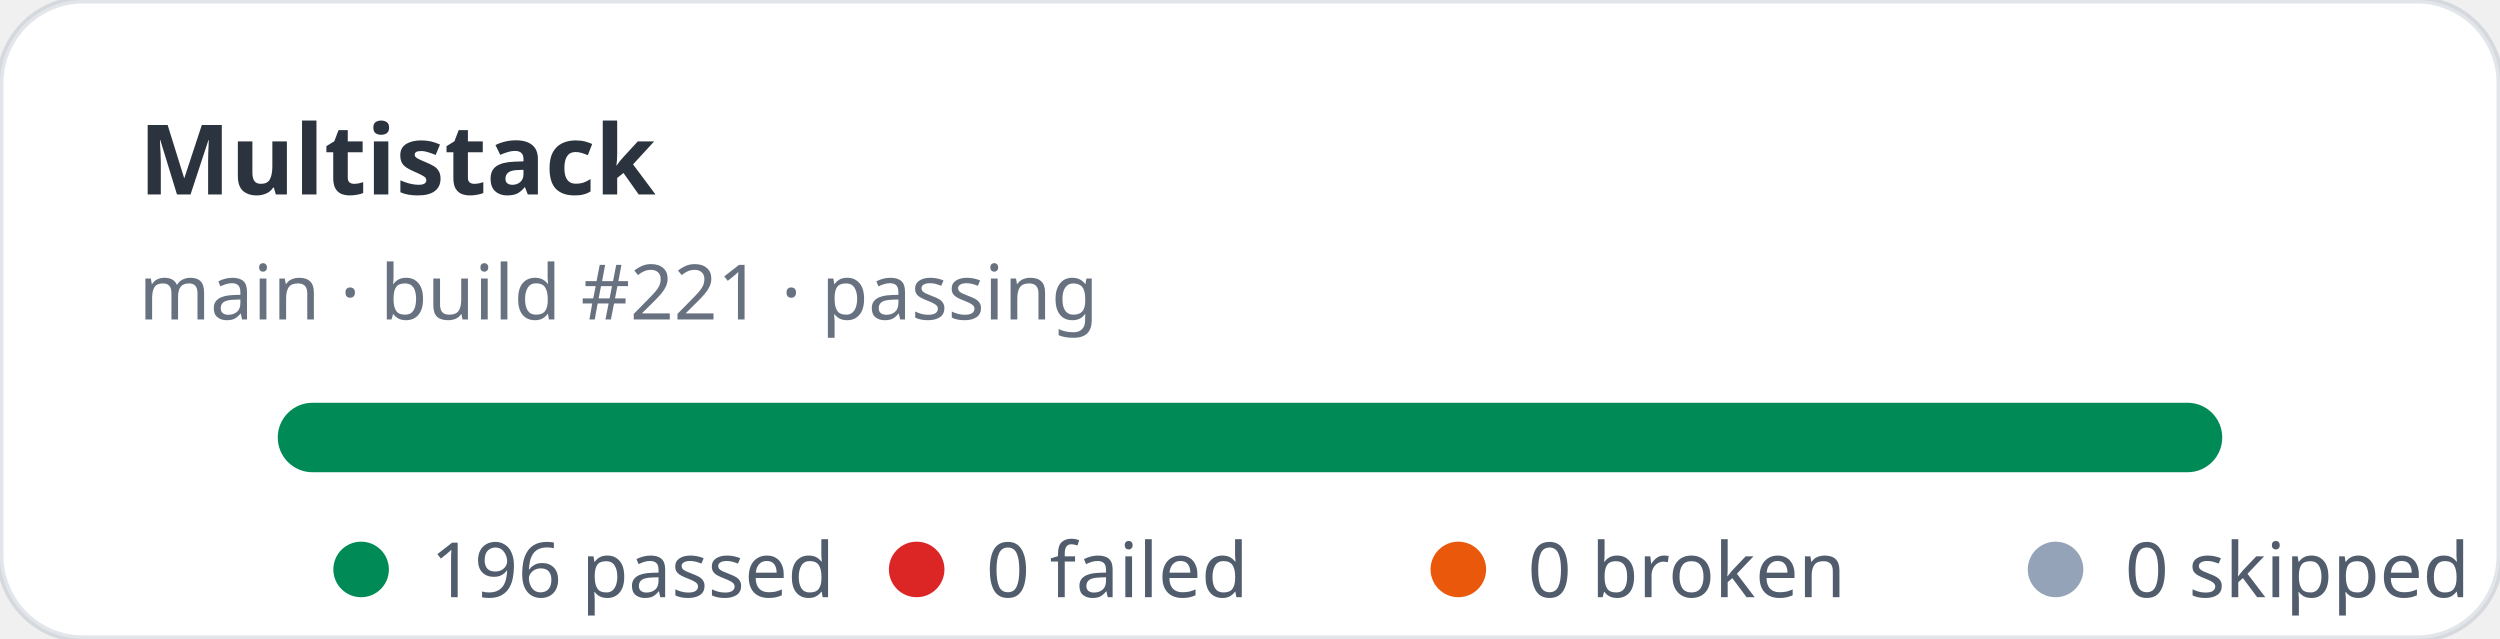
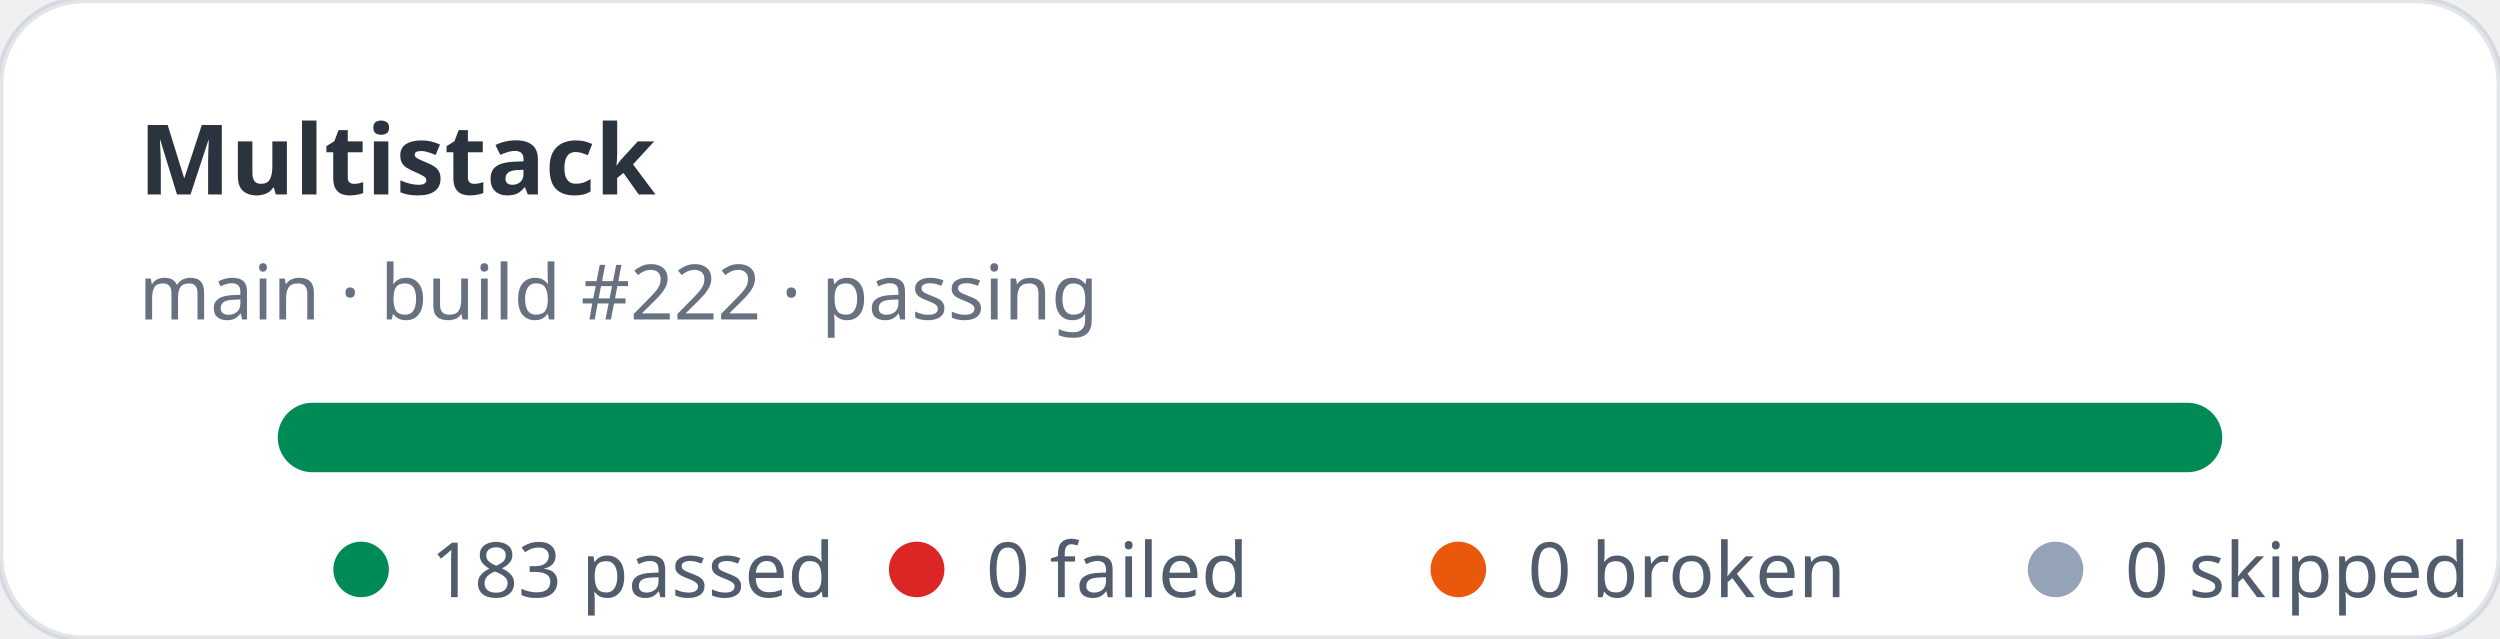
- <svg xmlns="http://www.w3.org/2000/svg" width="360" height="92" viewBox="0 0 360 92" role="img" aria-label="Multistack stats: 196 passed, 0 failed">
+ <svg xmlns="http://www.w3.org/2000/svg" width="360" height="92" viewBox="0 0 360 92" role="img" aria-label="Multistack stats: 183 passed, 0 failed">
  <rect width="360" height="92" rx="12" fill="#ffffff" stroke="rgba(11,48,86,0.12)" />
  <text x="20" y="28" fill="rgba(1,10,24,0.83)" font-family="ui-sans-serif,system-ui,sans-serif" font-size="14" font-weight="700">Multistack</text>
-   <text x="20" y="46" fill="rgba(2,19,44,0.6)" font-family="ui-sans-serif,system-ui,sans-serif" font-size="11">main · build #221 · passing</text>
+   <text x="20" y="46" fill="rgba(2,19,44,0.6)" font-family="ui-sans-serif,system-ui,sans-serif" font-size="11">main · build #222 · passing</text>
  <rect x="40" y="58" width="280" height="10" rx="5" fill="#e2e8f0" />
  <rect x="40" y="58" width="280" height="10" rx="5" fill="#008a56" />
  <g font-family="ui-sans-serif,system-ui,sans-serif" font-size="11" fill="rgba(1,18,40,0.68)">
    <circle cx="52" cy="82" r="4" fill="#008a56" />
-     <text x="62" y="86">196 passed</text>
+     <text x="62" y="86">183 passed</text>
    <circle cx="132" cy="82" r="4" fill="#dc2626" />
    <text x="142" y="86">0 failed</text>
    <circle cx="210" cy="82" r="4" fill="#ea580c" />
    <text x="220" y="86">0 broken</text>
    <circle cx="296" cy="82" r="4" fill="#94a3b8" />
    <text x="306" y="86">0 skipped</text>
  </g>
</svg>
